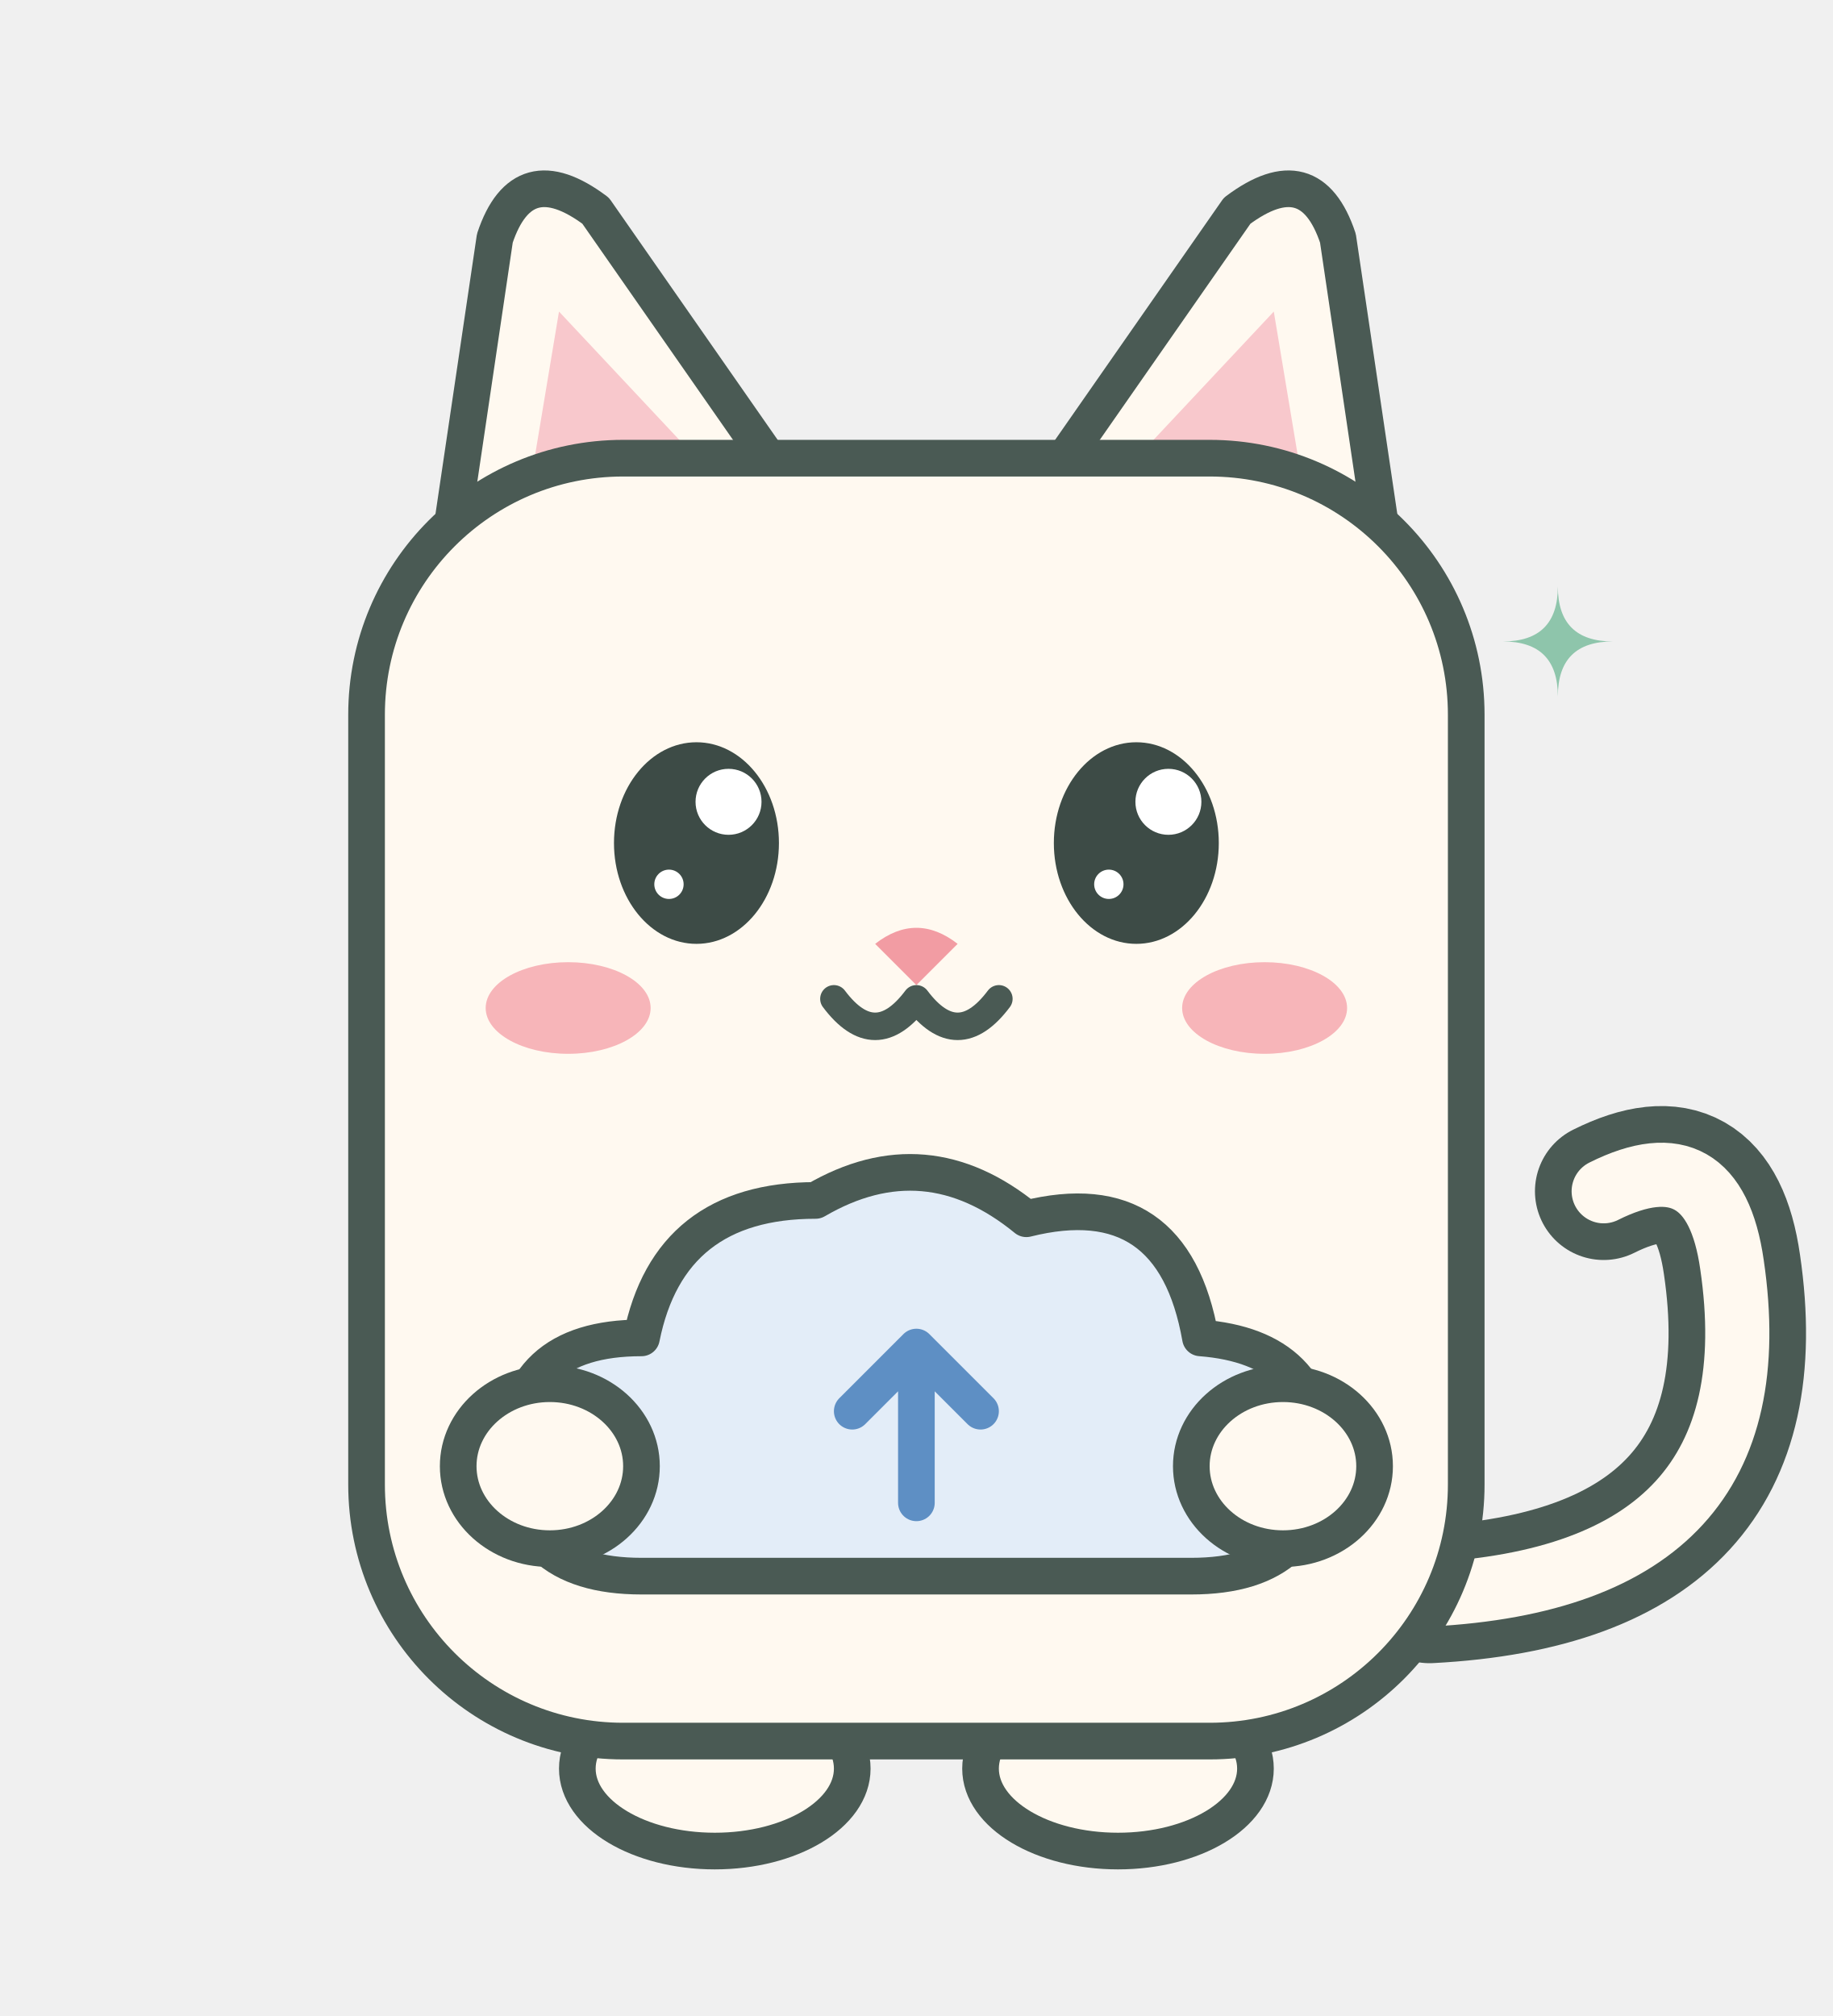
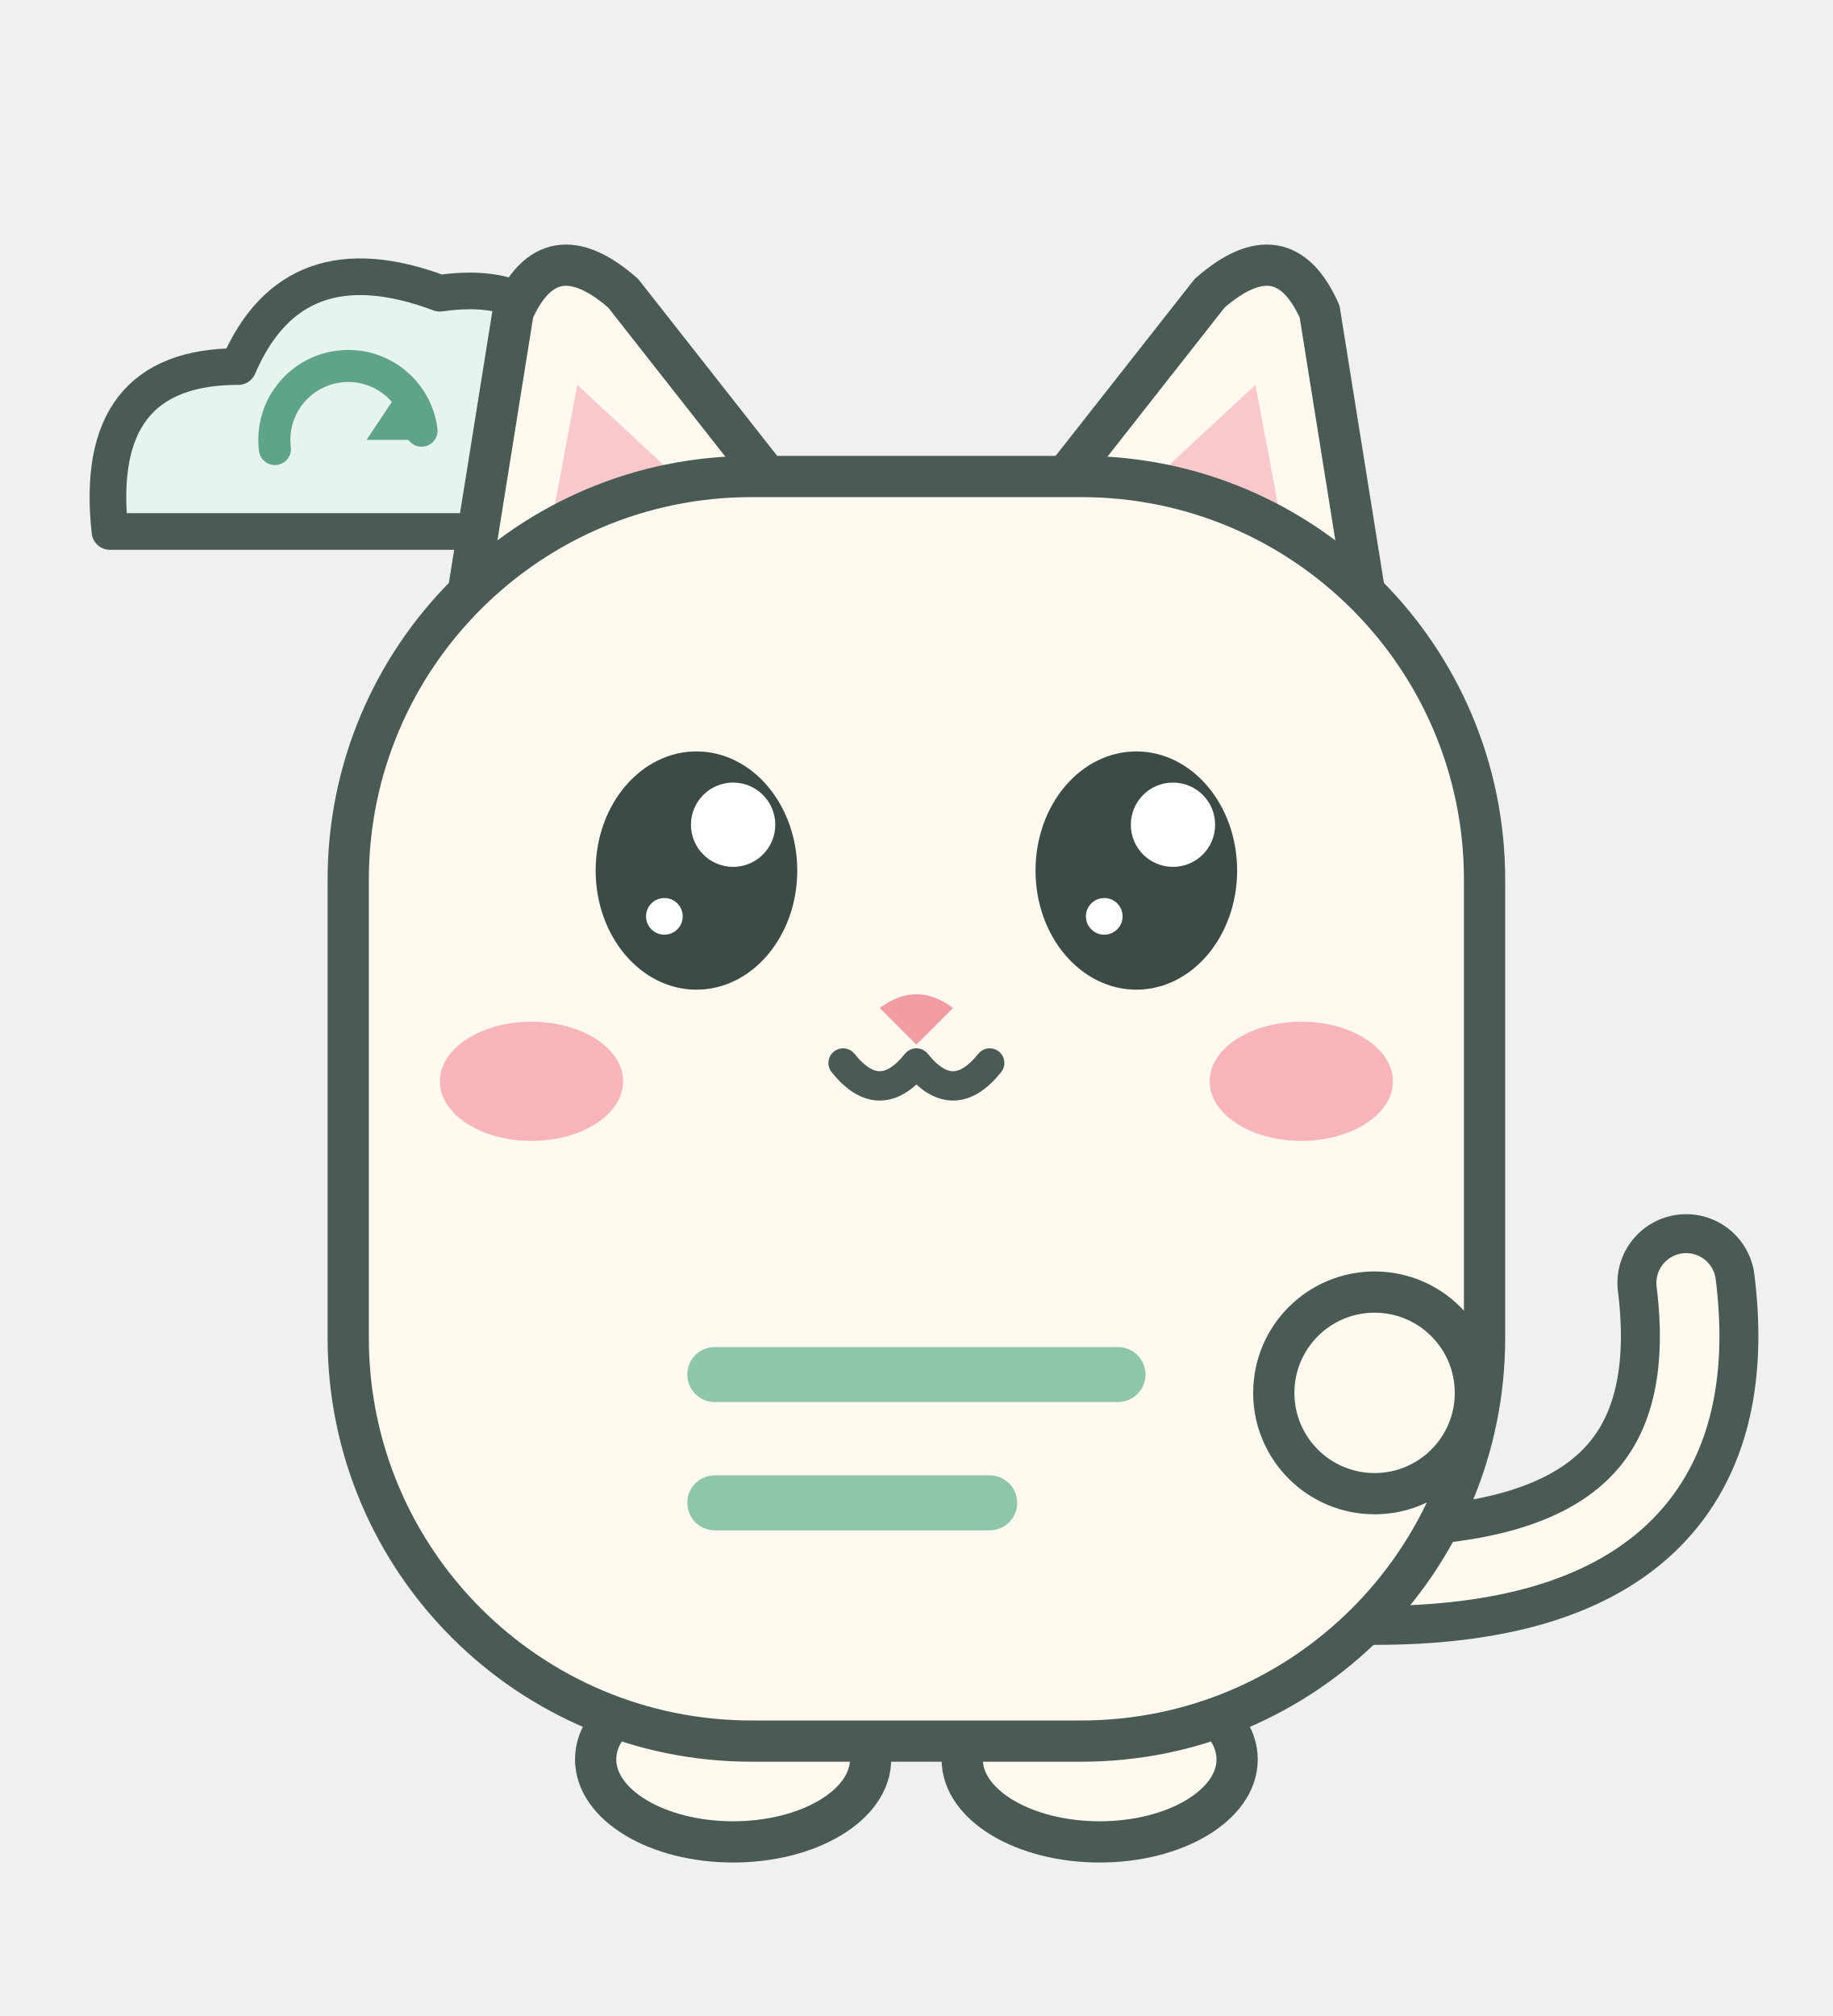
<svg xmlns="http://www.w3.org/2000/svg" width="200" height="220" viewBox="0 0 200 220">
-   <path d="M156 174 Q194 172 189 138 Q187 124 175 130" fill="none" stroke="#4A5A54" stroke-width="15" stroke-linecap="round" />
-   <path d="M156 174 Q194 172 189 138 Q187 124 175 130" fill="none" stroke="#FFF9F0" stroke-width="7" stroke-linecap="round" />
-   <ellipse cx="78" cy="193" rx="15" ry="9" fill="#FFF9F0" stroke="#4A5A54" stroke-width="4" />
-   <ellipse cx="122" cy="193" rx="15" ry="9" fill="#FFF9F0" stroke="#4A5A54" stroke-width="4" />
-   <path d="M46 80 L54 26 Q57 17 65 23 L88 56 Z" fill="#FFF9F0" stroke="#4A5A54" stroke-width="4" stroke-linejoin="round" />
-   <path d="M154 80 L146 26 Q143 17 135 23 L112 56 Z" fill="#FFF9F0" stroke="#4A5A54" stroke-width="4" stroke-linejoin="round" />
-   <path d="M58 52 L61 34 L76 50 Z" fill="#F8C8CC" />
-   <path d="M142 52 L139 34 L124 50 Z" fill="#F8C8CC" />
-   <rect x="40" y="50" width="120" height="140" rx="28" fill="#FFF9F0" stroke="#4A5A54" stroke-width="4" />
-   <ellipse cx="76" cy="92" rx="9" ry="11" fill="#3D4B46" />
-   <circle cx="79.5" cy="87.5" r="3.6" fill="#FFFFFF" />
-   <circle cx="73" cy="96.5" r="1.6" fill="#FFFFFF" />
-   <ellipse cx="124" cy="92" rx="9" ry="11" fill="#3D4B46" />
-   <circle cx="127.5" cy="87.5" r="3.6" fill="#FFFFFF" />
-   <circle cx="121" cy="96.5" r="1.6" fill="#FFFFFF" />
-   <ellipse cx="62" cy="110" rx="9" ry="5" fill="#F7B5B9" />
-   <ellipse cx="138" cy="110" rx="9" ry="5" fill="#F7B5B9" />
-   <path d="M95.5 103 Q100 99.5 104.5 103 L100 107.5 Z" fill="#F29CA3" />
-   <path d="M91 109 Q95.5 115 100 109 Q104.5 115 109 109" fill="none" stroke="#4A5A54" stroke-width="3" stroke-linecap="round" stroke-linejoin="round" />
-   <path d="M70 172 Q56 172 56 159 Q56 146 70 146 Q73 131 89 131 Q101 124 112 133 Q128 129 131 146 Q144 147 144 159 Q144 172 130 172 Z" fill="#E3EDF8" stroke="#4A5A54" stroke-width="4" stroke-linejoin="round" />
-   <path d="M100 164 V148 M93 154 L100 147 L107 154" fill="none" stroke="#5E8FC4" stroke-width="4" stroke-linecap="round" stroke-linejoin="round" />
-   <ellipse cx="60" cy="160" rx="10" ry="9" fill="#FFF9F0" stroke="#4A5A54" stroke-width="4" />
-   <ellipse cx="140" cy="160" rx="10" ry="9" fill="#FFF9F0" stroke="#4A5A54" stroke-width="4" />
-   <path d="M170 64 Q170 70 176 70 Q170 70 170 76 Q170 70 164 70 Q170 70 170 64 Z" fill="#8EC5AB" />
+   <path d="M150 172 Q188 172 184 140" fill="none" stroke="#4A5A54" stroke-width="15" stroke-linecap="round" />
+   <path d="M150 172 Q188 172 184 140" fill="none" stroke="#FFF9F0" stroke-width="6.5" stroke-linecap="round" />
+   <ellipse cx="80" cy="192" rx="15" ry="9" fill="#FFF9F0" stroke="#4A5A54" stroke-width="4.5" />
+   <ellipse cx="120" cy="192" rx="15" ry="9" fill="#FFF9F0" stroke="#4A5A54" stroke-width="4.5" />
+   <path d="M12 58 Q10 40 26 40 Q32 26 48 32 Q62 30 62 44 Q74 48 68 58 Z" fill="#E6F4EE" stroke="#4A5A54" stroke-width="4" stroke-linejoin="round" />
+   <path d="M30 49 A8 8 0 0 1 46 47" fill="none" stroke="#5FA488" stroke-width="3.5" stroke-linecap="round" />
+   <path d="M44 42 L47 48 L40 48 Z" fill="#5FA488" />
+   <path d="M48 84 L56 34 Q60 25 68 32 L90 60 Z" fill="#FFF9F0" stroke="#4A5A54" stroke-width="4.5" stroke-linejoin="round" />
+   <path d="M152 84 L144 34 Q140 25 132 32 L110 60 Z" fill="#FFF9F0" stroke="#4A5A54" stroke-width="4.5" stroke-linejoin="round" />
+   <path d="M60 58 L63 42 L77 55 Z" fill="#F8C8CC" />
+   <path d="M140 58 L137 42 L123 55 Z" fill="#F8C8CC" />
+   <rect x="38" y="52" width="124" height="138" rx="44" fill="#FFF9F0" stroke="#4A5A54" stroke-width="4.5" />
+   <line x1="78" y1="150" x2="122" y2="150" stroke="#8EC5AB" stroke-width="6" stroke-linecap="round" />
+   <line x1="78" y1="164" x2="108" y2="164" stroke="#8EC5AB" stroke-width="6" stroke-linecap="round" />
+   <ellipse cx="76" cy="95" rx="11" ry="13" fill="#3D4B46" />
+   <circle cx="80" cy="90" r="4.6" fill="#FFFFFF" />
+   <circle cx="72.5" cy="100" r="2" fill="#FFFFFF" />
+   <ellipse cx="124" cy="95" rx="11" ry="13" fill="#3D4B46" />
+   <circle cx="128" cy="90" r="4.6" fill="#FFFFFF" />
+   <circle cx="120.5" cy="100" r="2" fill="#FFFFFF" />
+   <ellipse cx="58" cy="118" rx="10" ry="6.5" fill="#F7B5B9" />
+   <ellipse cx="142" cy="118" rx="10" ry="6.5" fill="#F7B5B9" />
+   <path d="M96 110 Q100 107 104 110 L100 114 Z" fill="#F29CA3" />
+   <path d="M92 116 Q96 121 100 116 Q104 121 108 116" fill="none" stroke="#4A5A54" stroke-width="3.2" stroke-linecap="round" stroke-linejoin="round" />
+   <circle cx="150" cy="152" r="11" fill="#FFF9F0" stroke="#4A5A54" stroke-width="4.5" />
</svg>
